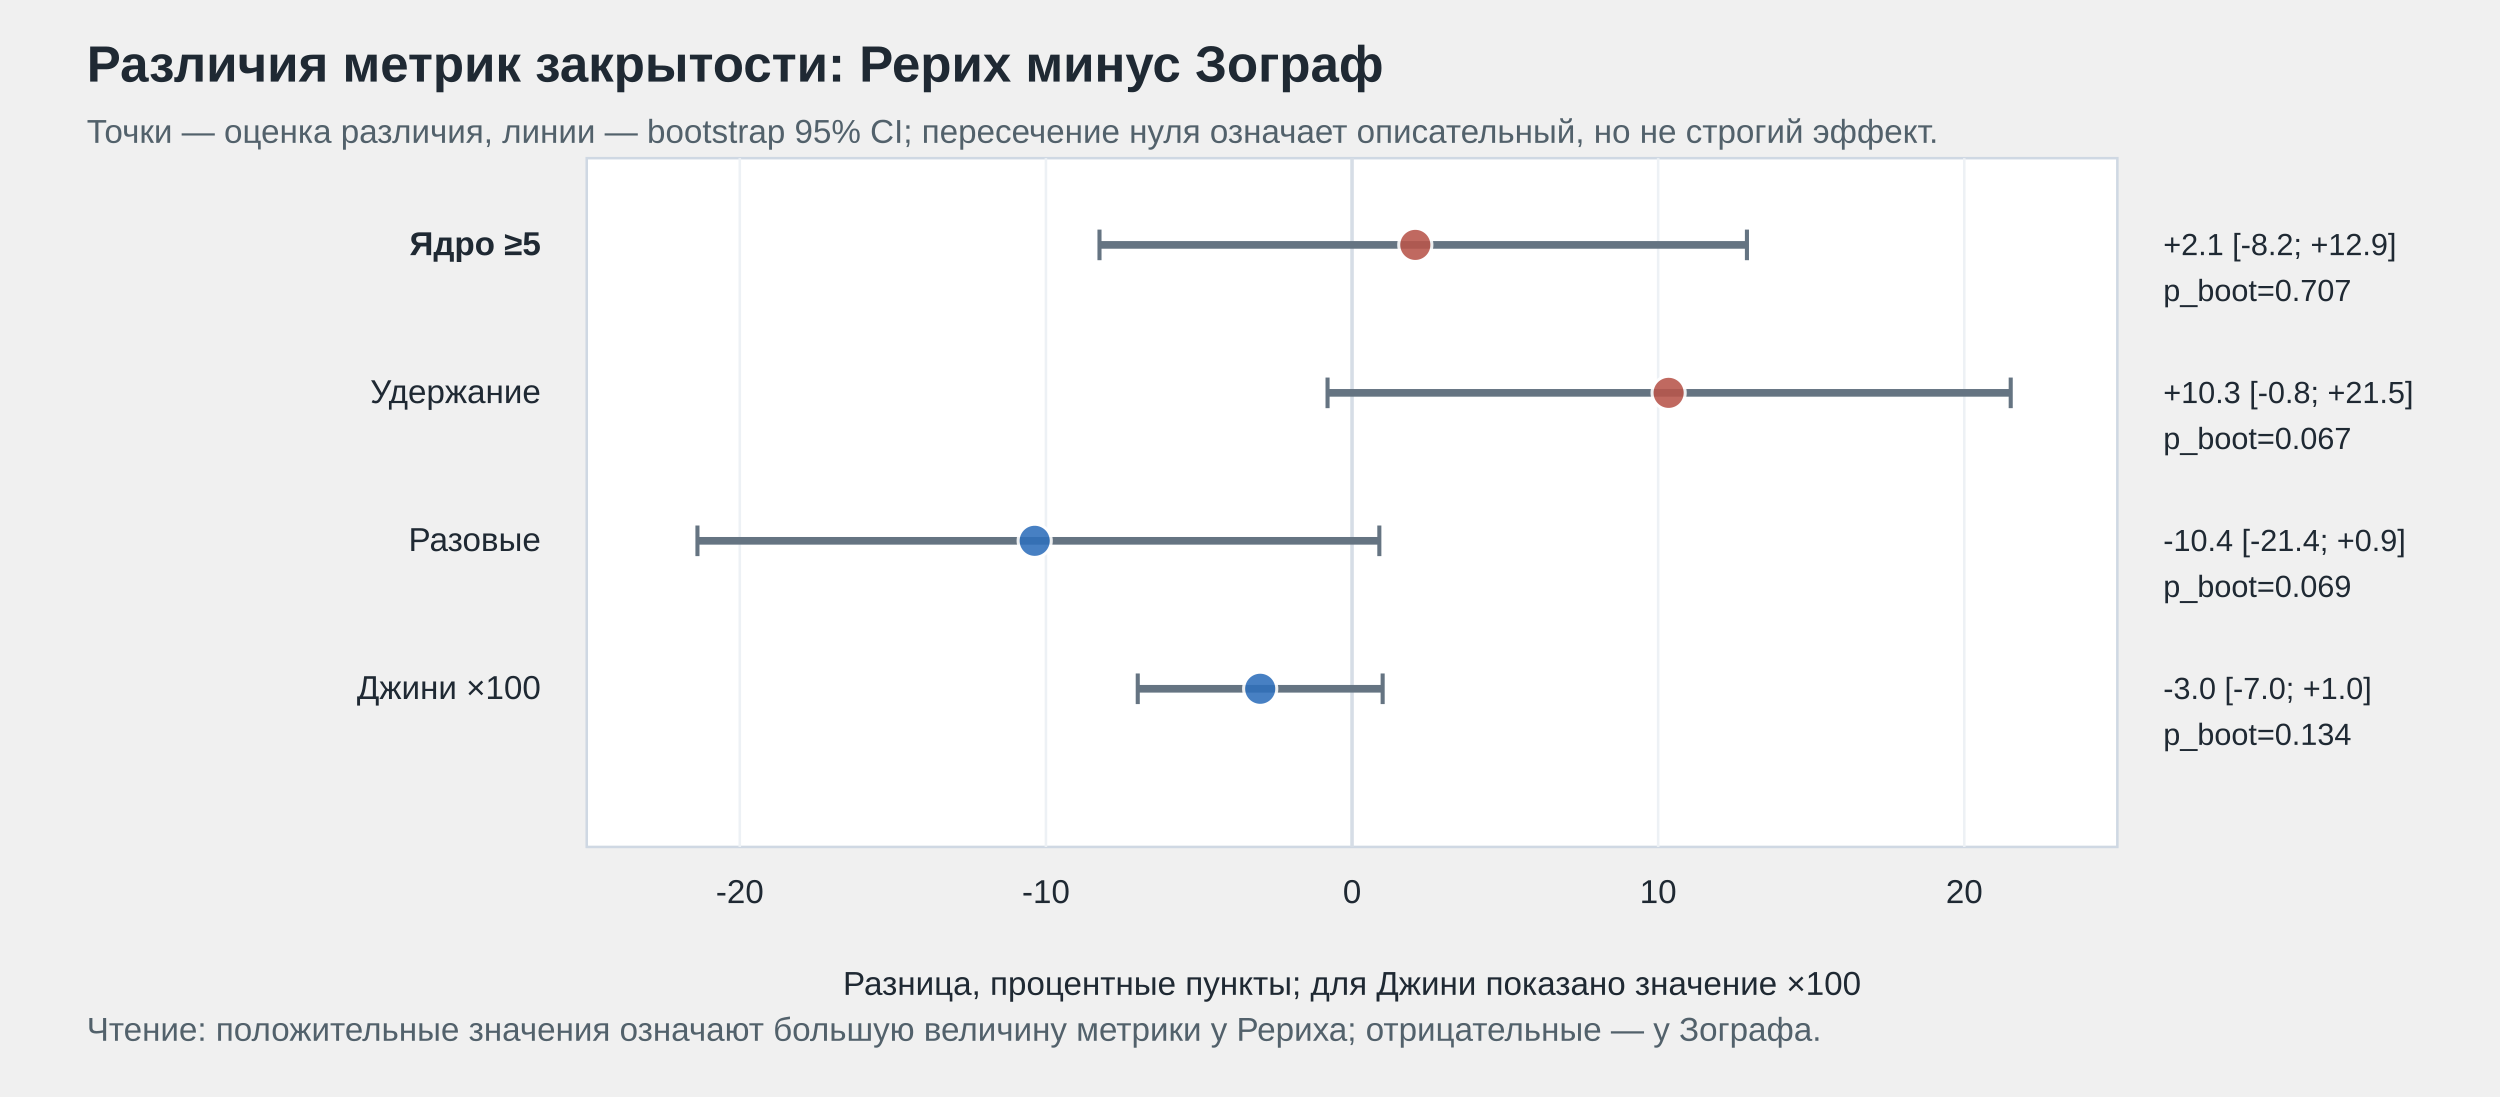
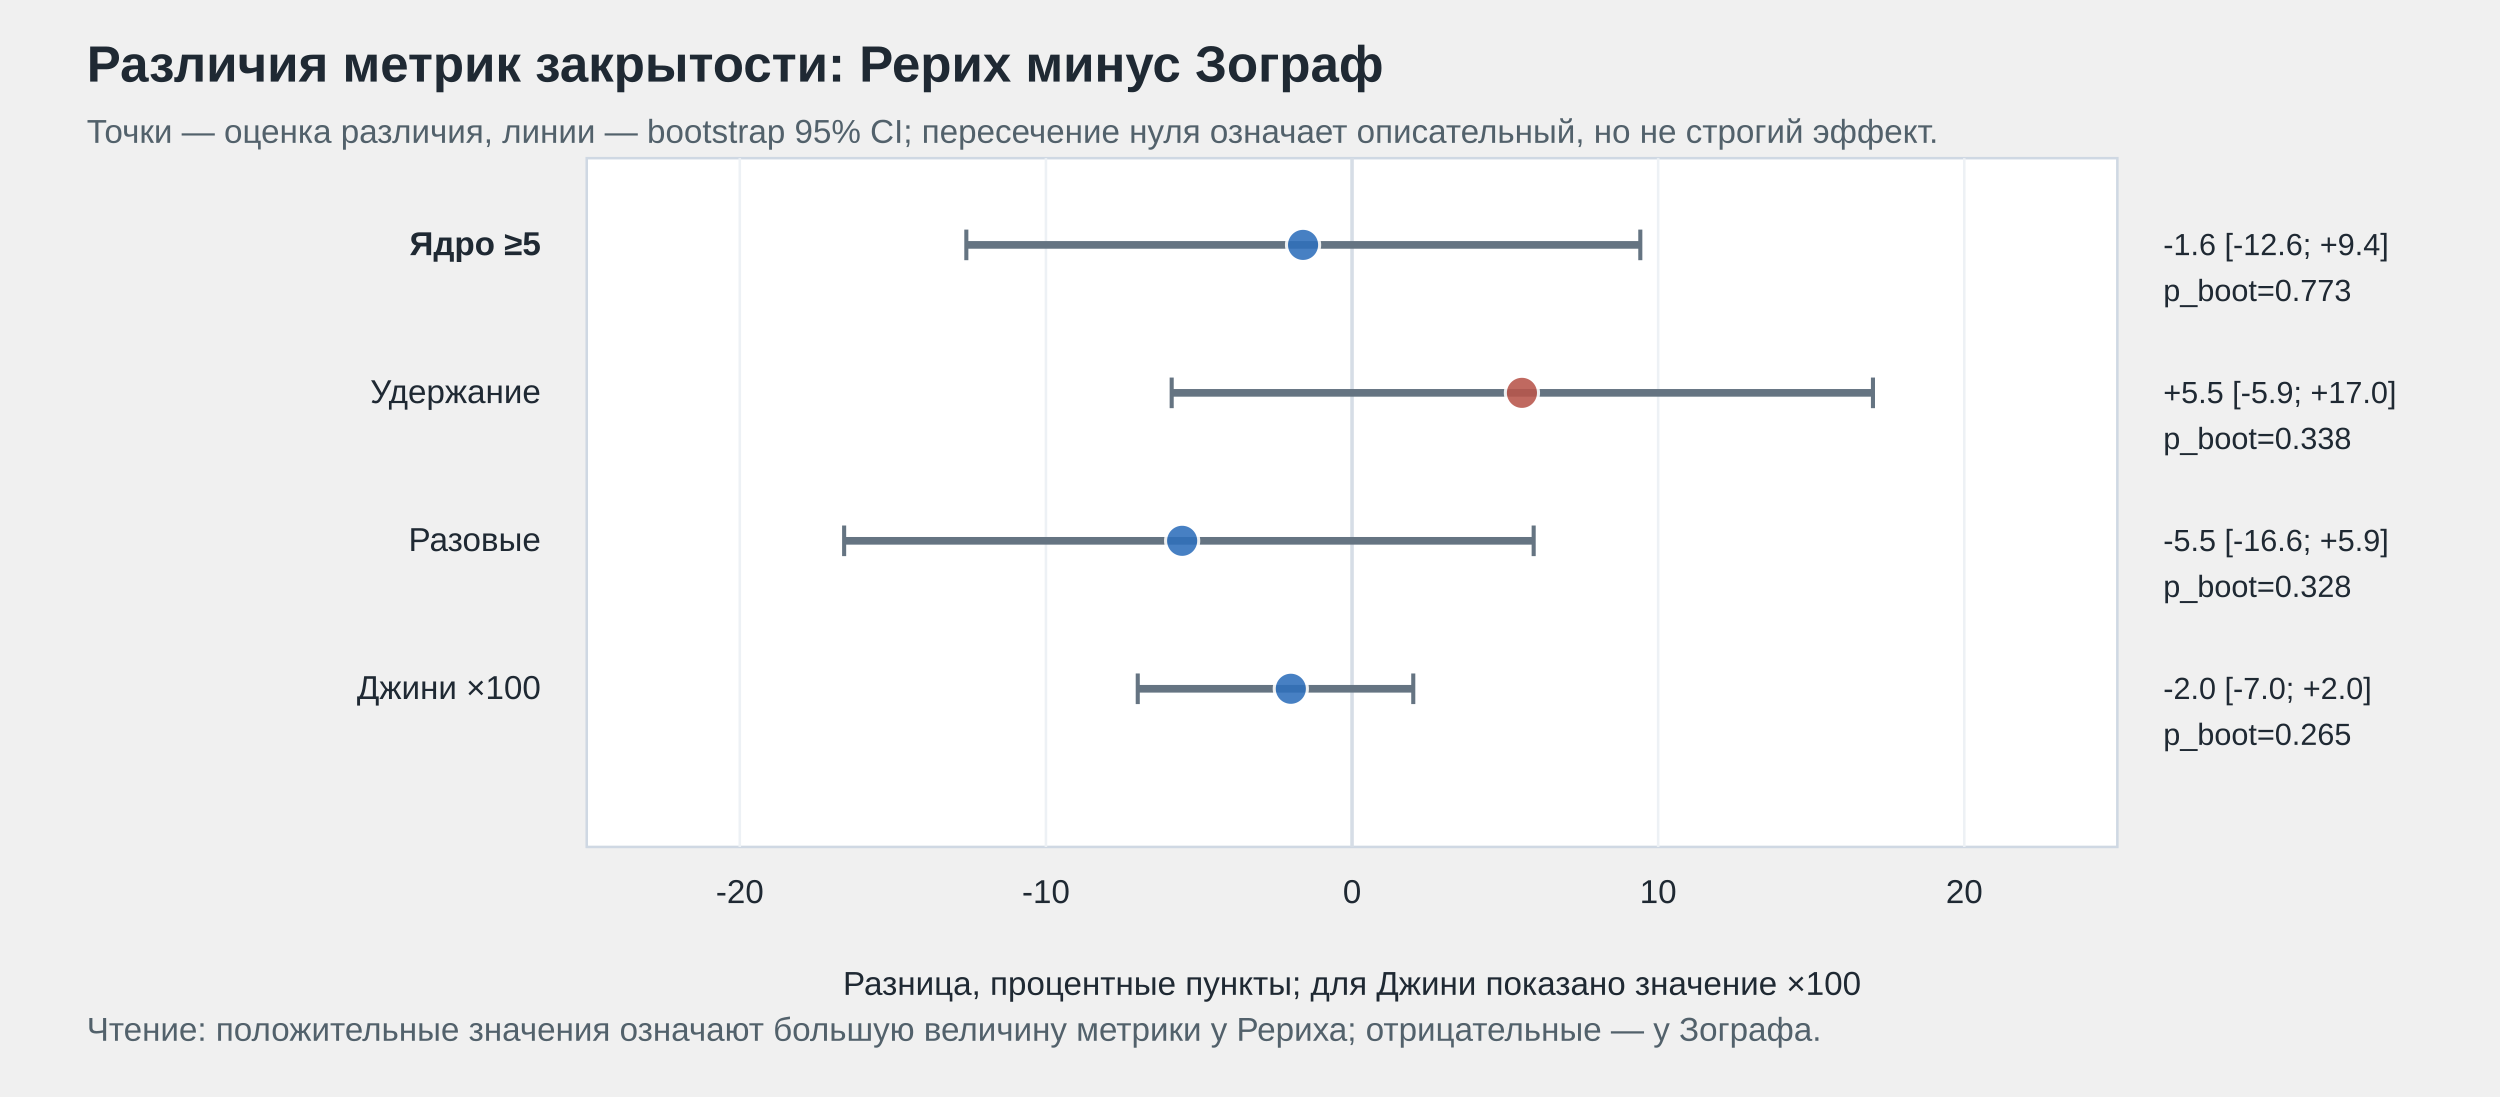
<svg xmlns="http://www.w3.org/2000/svg" width="980" height="430" viewBox="0 0 980 430">
  <style>
text{font-family:Arial,'Liberation Sans',sans-serif;fill:#1f2933}.small{font-size:12px}.axis{font-size:13px}.label{font-size:12px}.title{font-size:20px;font-weight:700}.subtitle{font-size:13px;fill:#52616b}.tick{stroke:#c9d2dc;stroke-width:1}.grid{stroke:#edf1f5;stroke-width:1}</style>
  <text x="34.0" y="32.0" class="title" text-anchor="start">Различия метрик закрытости: Рерих минус Зограф</text>
  <text x="34.0" y="56.0" class="subtitle" text-anchor="start">Точки — оценка различия, линии — bootstrap 95% CI; пересечение нуля означает описательный, но не строгий эффект.</text>
  <rect x="230.0" y="62.0" width="600.0" height="270.0" rx="0" fill="#ffffff" stroke="#cfd8e3" opacity="1.0" />
  <line x1="290.0" y1="62.0" x2="290.0" y2="332.0" stroke="#edf1f5" stroke-width="1" />
  <text x="290.0" y="354.0" class="axis" text-anchor="middle">-20</text>
  <line x1="410.0" y1="62.0" x2="410.0" y2="332.0" stroke="#edf1f5" stroke-width="1" />
  <text x="410.0" y="354.0" class="axis" text-anchor="middle">-10</text>
  <line x1="530.0" y1="62.0" x2="530.0" y2="332.0" stroke="#d6dde6" stroke-width="1.4" />
  <text x="530.0" y="354.0" class="axis" text-anchor="middle">0</text>
  <line x1="650.0" y1="62.0" x2="650.0" y2="332.0" stroke="#edf1f5" stroke-width="1" />
  <text x="650.0" y="354.0" class="axis" text-anchor="middle">10</text>
  <line x1="770.0" y1="62.0" x2="770.0" y2="332.0" stroke="#edf1f5" stroke-width="1" />
  <text x="770.0" y="354.0" class="axis" text-anchor="middle">20</text>
  <text x="530.0" y="390.0" class="axis" text-anchor="middle">Разница, процентные пункты; для Джини показано значение ×100</text>
  <text x="212.0" y="100.0" class="axis" text-anchor="end" font-weight="700">Ядро ≥5</text>
-   <line x1="431.0" y1="96.0" x2="684.8" y2="96.0" stroke="#657482" stroke-width="3" />
-   <line x1="431.0" y1="90.0" x2="431.0" y2="102.0" stroke="#657482" stroke-width="1.6" />
-   <line x1="684.8" y1="90.0" x2="684.8" y2="102.0" stroke="#657482" stroke-width="1.6" />
-   <circle cx="554.8" cy="96.0" r="6.5" fill="#b8554b" stroke="#ffffff" stroke-width="1.2" opacity="0.88" />
-   <text x="848.0" y="100.0" class="small" text-anchor="start">+2.1 [-8.2; +12.9]</text>
-   <text x="848.0" y="118.0" class="label" text-anchor="start">p_boot=0.707</text>
+   <line x1="378.8" y1="96.0" x2="643.0" y2="96.0" stroke="#657482" stroke-width="3" />
+   <line x1="378.8" y1="90.0" x2="378.8" y2="102.0" stroke="#657482" stroke-width="1.6" />
+   <line x1="643.0" y1="90.0" x2="643.0" y2="102.0" stroke="#657482" stroke-width="1.6" />
+   <circle cx="510.8" cy="96.0" r="6.5" fill="#2f6fbb" stroke="#ffffff" stroke-width="1.2" opacity="0.88" />
+   <text x="848.0" y="100.0" class="small" text-anchor="start">-1.6 [-12.6; +9.4]</text>
+   <text x="848.0" y="118.0" class="label" text-anchor="start">p_boot=0.773</text>
  <text x="212.0" y="158.0" class="axis" text-anchor="end">Удержание</text>
-   <line x1="520.4" y1="154.0" x2="788.2" y2="154.0" stroke="#657482" stroke-width="3" />
-   <line x1="520.4" y1="148.0" x2="520.4" y2="160.0" stroke="#657482" stroke-width="1.6" />
-   <line x1="788.2" y1="148.0" x2="788.2" y2="160.0" stroke="#657482" stroke-width="1.6" />
-   <circle cx="654.1" cy="154.0" r="6.5" fill="#b8554b" stroke="#ffffff" stroke-width="1.2" opacity="0.88" />
-   <text x="848.0" y="158.0" class="small" text-anchor="start">+10.3 [-0.8; +21.5]</text>
-   <text x="848.0" y="176.0" class="label" text-anchor="start">p_boot=0.067</text>
+   <line x1="459.3" y1="154.0" x2="734.2" y2="154.0" stroke="#657482" stroke-width="3" />
+   <line x1="459.3" y1="148.0" x2="459.3" y2="160.0" stroke="#657482" stroke-width="1.6" />
+   <line x1="734.2" y1="148.0" x2="734.2" y2="160.0" stroke="#657482" stroke-width="1.6" />
+   <circle cx="596.6" cy="154.0" r="6.5" fill="#b8554b" stroke="#ffffff" stroke-width="1.2" opacity="0.88" />
+   <text x="848.0" y="158.0" class="small" text-anchor="start">+5.5 [-5.9; +17.0]</text>
+   <text x="848.0" y="176.0" class="label" text-anchor="start">p_boot=0.338</text>
  <text x="212.0" y="216.0" class="axis" text-anchor="end">Разовые</text>
-   <line x1="273.4" y1="212.0" x2="540.7" y2="212.0" stroke="#657482" stroke-width="3" />
-   <line x1="273.4" y1="206.0" x2="273.4" y2="218.0" stroke="#657482" stroke-width="1.6" />
-   <line x1="540.7" y1="206.0" x2="540.7" y2="218.0" stroke="#657482" stroke-width="1.6" />
-   <circle cx="405.6" cy="212.0" r="6.5" fill="#2f6fbb" stroke="#ffffff" stroke-width="1.2" opacity="0.88" />
-   <text x="848.0" y="216.0" class="small" text-anchor="start">-10.4 [-21.4; +0.9]</text>
-   <text x="848.0" y="234.0" class="label" text-anchor="start">p_boot=0.069</text>
+   <line x1="330.9" y1="212.0" x2="601.2" y2="212.0" stroke="#657482" stroke-width="3" />
+   <line x1="330.9" y1="206.0" x2="330.9" y2="218.0" stroke="#657482" stroke-width="1.6" />
+   <line x1="601.2" y1="206.0" x2="601.2" y2="218.0" stroke="#657482" stroke-width="1.6" />
+   <circle cx="463.4" cy="212.0" r="6.5" fill="#2f6fbb" stroke="#ffffff" stroke-width="1.2" opacity="0.88" />
+   <text x="848.0" y="216.0" class="small" text-anchor="start">-5.5 [-16.6; +5.9]</text>
+   <text x="848.0" y="234.0" class="label" text-anchor="start">p_boot=0.328</text>
  <text x="212.0" y="274.0" class="axis" text-anchor="end">Джини ×100</text>
-   <line x1="446.0" y1="270.0" x2="542.0" y2="270.0" stroke="#657482" stroke-width="3" />
+   <line x1="446.0" y1="270.0" x2="554.0" y2="270.0" stroke="#657482" stroke-width="3" />
  <line x1="446.0" y1="264.0" x2="446.0" y2="276.0" stroke="#657482" stroke-width="1.6" />
-   <line x1="542.0" y1="264.0" x2="542.0" y2="276.0" stroke="#657482" stroke-width="1.6" />
-   <circle cx="494.0" cy="270.0" r="6.5" fill="#2f6fbb" stroke="#ffffff" stroke-width="1.2" opacity="0.88" />
-   <text x="848.0" y="274.0" class="small" text-anchor="start">-3.0 [-7.0; +1.0]</text>
-   <text x="848.0" y="292.0" class="label" text-anchor="start">p_boot=0.134</text>
+   <line x1="554.0" y1="264.0" x2="554.0" y2="276.0" stroke="#657482" stroke-width="1.6" />
+   <circle cx="506.0" cy="270.0" r="6.5" fill="#2f6fbb" stroke="#ffffff" stroke-width="1.2" opacity="0.88" />
+   <text x="848.0" y="274.0" class="small" text-anchor="start">-2.0 [-7.0; +2.0]</text>
+   <text x="848.0" y="292.0" class="label" text-anchor="start">p_boot=0.265</text>
  <text x="34.0" y="408.0" class="subtitle" text-anchor="start">Чтение: положительные значения означают большую величину метрики у Рериха; отрицательные — у Зографа.</text>
</svg>
